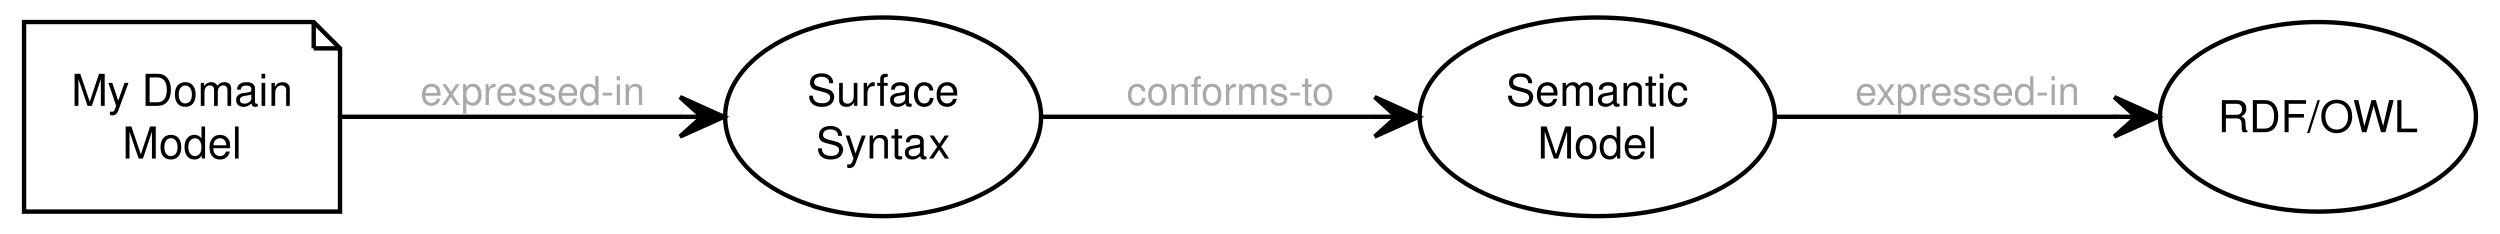
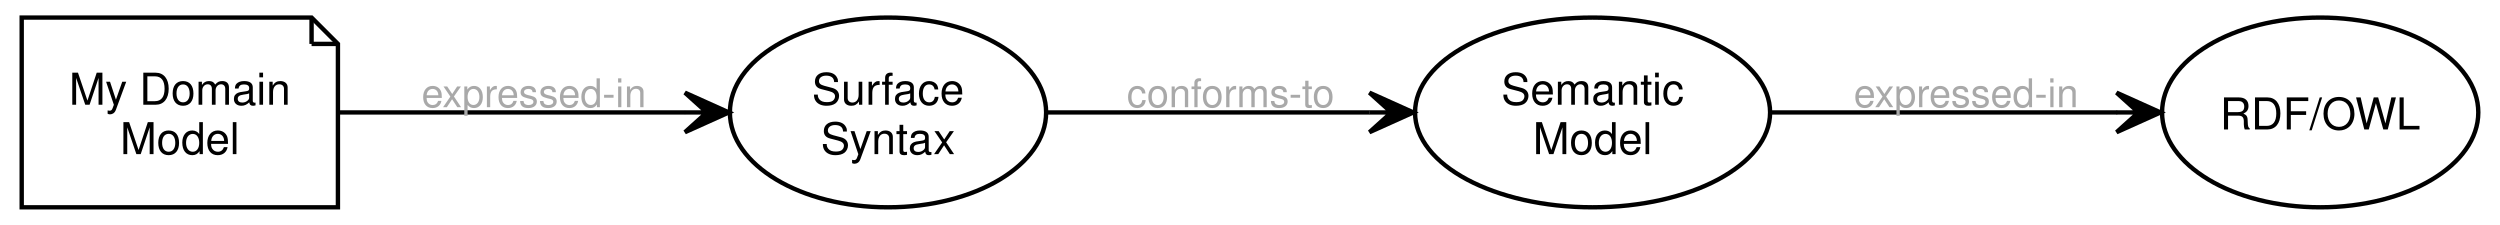
- <svg xmlns="http://www.w3.org/2000/svg" width="567pt" height="53pt" viewBox="0.00 0.00 566.71 53.25">
-   <g id="graph0" class="graph" transform="scale(1 1) rotate(0) translate(4 49.25)">
+ <svg xmlns="http://www.w3.org/2000/svg" width="567pt" height="51pt" viewBox="0.00 0.00 567.34 51.20">
+   <g id="graph0" class="graph" transform="scale(1 1) rotate(0) translate(4 47.2)">
    <g id="node1" class="node">
-       <polygon fill="none" stroke="black" points="66,-44.23 0,-44.23 0,-1.03 72,-1.03 72,-38.23 66,-44.23" />
-       <polyline fill="none" stroke="black" points="66,-44.23 66,-38.23" />
-       <polyline fill="none" stroke="black" points="72,-38.23 66,-38.23" />
-       <text text-anchor="middle" x="36" y="-25.13" font-family="Helvetica Neue,Helvetica,Arial,sans-serif" font-size="10.00">My Domain</text>
-       <text text-anchor="middle" x="36" y="-13.13" font-family="Helvetica Neue,Helvetica,Arial,sans-serif" font-size="10.00">Model</text>
+       <polygon fill="none" stroke="black" points="66,-43.2 0,-43.2 0,0 72,0 72,-37.2 66,-43.2" />
+       <polyline fill="none" stroke="black" points="66,-43.2 66,-37.2" />
+       <polyline fill="none" stroke="black" points="72,-37.2 66,-37.2" />
+       <text text-anchor="middle" x="36" y="-23.35" font-family="Helvetica,Arial,sans-serif" font-size="10.00">My Domain</text>
+       <text text-anchor="middle" x="36" y="-12.1" font-family="Helvetica,Arial,sans-serif" font-size="10.00">Model</text>
    </g>
    <g id="node2" class="node">
-       <ellipse fill="none" stroke="black" cx="195.75" cy="-22.63" rx="36" ry="22.63" />
-       <text text-anchor="middle" x="195.75" y="-25.13" font-family="Helvetica Neue,Helvetica,Arial,sans-serif" font-size="10.00">Surface</text>
-       <text text-anchor="middle" x="195.75" y="-13.13" font-family="Helvetica Neue,Helvetica,Arial,sans-serif" font-size="10.00">Syntax</text>
+       <ellipse fill="none" stroke="black" cx="197.25" cy="-21.6" rx="36" ry="21.6" />
+       <text text-anchor="middle" x="197.25" y="-23.35" font-family="Helvetica,Arial,sans-serif" font-size="10.00">Surface</text>
+       <text text-anchor="middle" x="197.25" y="-12.1" font-family="Helvetica,Arial,sans-serif" font-size="10.00">Syntax</text>
    </g>
    <g id="edge1" class="edge">
-       <path fill="none" stroke="black" d="M72.4,-22.63C95.24,-22.63 125.14,-22.63 149.67,-22.63" />
-       <polygon fill="black" stroke="black" points="159.47,-22.63 149.47,-27.13 154.47,-22.63 149.47,-22.63 149.47,-22.63 149.47,-22.63 154.47,-22.63 149.47,-18.13 159.47,-22.63 159.47,-22.63" />
-       <text text-anchor="middle" x="115.88" y="-25.33" font-family="Helvetica Neue,Helvetica,Arial,sans-serif" font-size="9.00" fill="darkgrey">expressed-in</text>
+       <path fill="none" stroke="black" d="M72.34,-21.6C95.54,-21.6 126.08,-21.6 151.04,-21.6" />
+       <polygon fill="black" stroke="black" points="161.01,-21.6 151.01,-26.1 156.01,-21.6 151.01,-21.6 151.01,-21.6 151.01,-21.6 156.01,-21.6 151.01,-17.1 161.01,-21.6 161.01,-21.6" />
+       <text text-anchor="middle" x="116.62" y="-22.8" font-family="Helvetica,Arial,sans-serif" font-size="9.00" fill="darkgrey">expressed-in</text>
    </g>
    <g id="node3" class="node">
-       <ellipse fill="none" stroke="black" cx="358.48" cy="-22.63" rx="40.48" ry="22.63" />
-       <text text-anchor="middle" x="358.48" y="-25.13" font-family="Helvetica Neue,Helvetica,Arial,sans-serif" font-size="10.00">Semantic</text>
-       <text text-anchor="middle" x="358.48" y="-13.13" font-family="Helvetica Neue,Helvetica,Arial,sans-serif" font-size="10.00">Model</text>
+       <ellipse fill="none" stroke="black" cx="357.67" cy="-21.6" rx="40.42" ry="21.6" />
+       <text text-anchor="middle" x="357.67" y="-23.35" font-family="Helvetica,Arial,sans-serif" font-size="10.00">Semantic</text>
+       <text text-anchor="middle" x="357.67" y="-12.1" font-family="Helvetica,Arial,sans-serif" font-size="10.00">Model</text>
    </g>
    <g id="edge2" class="edge">
-       <path fill="none" stroke="black" d="M232.02,-22.63C254.28,-22.63 283.35,-22.63 307.91,-22.63" />
-       <polygon fill="black" stroke="black" points="317.77,-22.63 307.77,-27.13 312.77,-22.63 307.77,-22.63 307.77,-22.63 307.77,-22.63 312.77,-22.63 307.77,-18.13 317.77,-22.63 317.77,-22.63" />
-       <text text-anchor="middle" x="274.88" y="-25.33" font-family="Helvetica Neue,Helvetica,Arial,sans-serif" font-size="9.00" fill="darkgrey">conforms-to</text>
+       <path fill="none" stroke="black" d="M233.41,-21.6C255.02,-21.6 283.06,-21.6 306.93,-21.6" />
+       <polygon fill="black" stroke="black" points="316.87,-21.6 306.87,-26.1 311.87,-21.6 306.87,-21.6 306.87,-21.6 306.87,-21.6 311.87,-21.6 306.87,-17.1 316.87,-21.6 316.87,-21.6" />
+       <text text-anchor="middle" x="275.25" y="-22.8" font-family="Helvetica,Arial,sans-serif" font-size="9.00" fill="darkgrey">conforms-to</text>
    </g>
    <g id="node4" class="node">
-       <ellipse fill="none" stroke="black" cx="522.71" cy="-22.63" rx="36" ry="21.6" />
-       <text text-anchor="middle" x="522.71" y="-19.13" font-family="Helvetica Neue,Helvetica,Arial,sans-serif" font-size="10.00">RDF/OWL</text>
+       <ellipse fill="none" stroke="black" cx="523.34" cy="-21.6" rx="36" ry="21.6" />
+       <text text-anchor="middle" x="523.34" y="-17.72" font-family="Helvetica,Arial,sans-serif" font-size="10.00">RDF/OWL</text>
    </g>
    <g id="edge3" class="edge">
-       <path fill="none" stroke="black" d="M399.17,-22.63C422.58,-22.63 452.29,-22.63 476.6,-22.63" />
-       <polygon fill="black" stroke="black" points="486.3,-22.63 476.3,-27.13 481.3,-22.63 476.3,-22.63 476.3,-22.63 476.3,-22.63 481.3,-22.63 476.3,-18.13 486.3,-22.63 486.3,-22.63" />
-       <text text-anchor="middle" x="442.84" y="-25.33" font-family="Helvetica Neue,Helvetica,Arial,sans-serif" font-size="9.00" fill="darkgrey">expressed-in</text>
+       <path fill="none" stroke="black" d="M398.29,-21.6C422.07,-21.6 452.4,-21.6 477.12,-21.6" />
+       <polygon fill="black" stroke="black" points="486.98,-21.6 476.98,-26.1 481.98,-21.6 476.98,-21.6 476.98,-21.6 476.98,-21.6 481.98,-21.6 476.98,-17.1 486.98,-21.6 486.98,-21.6" />
+       <text text-anchor="middle" x="442.71" y="-22.8" font-family="Helvetica,Arial,sans-serif" font-size="9.00" fill="darkgrey">expressed-in</text>
    </g>
  </g>
</svg>
